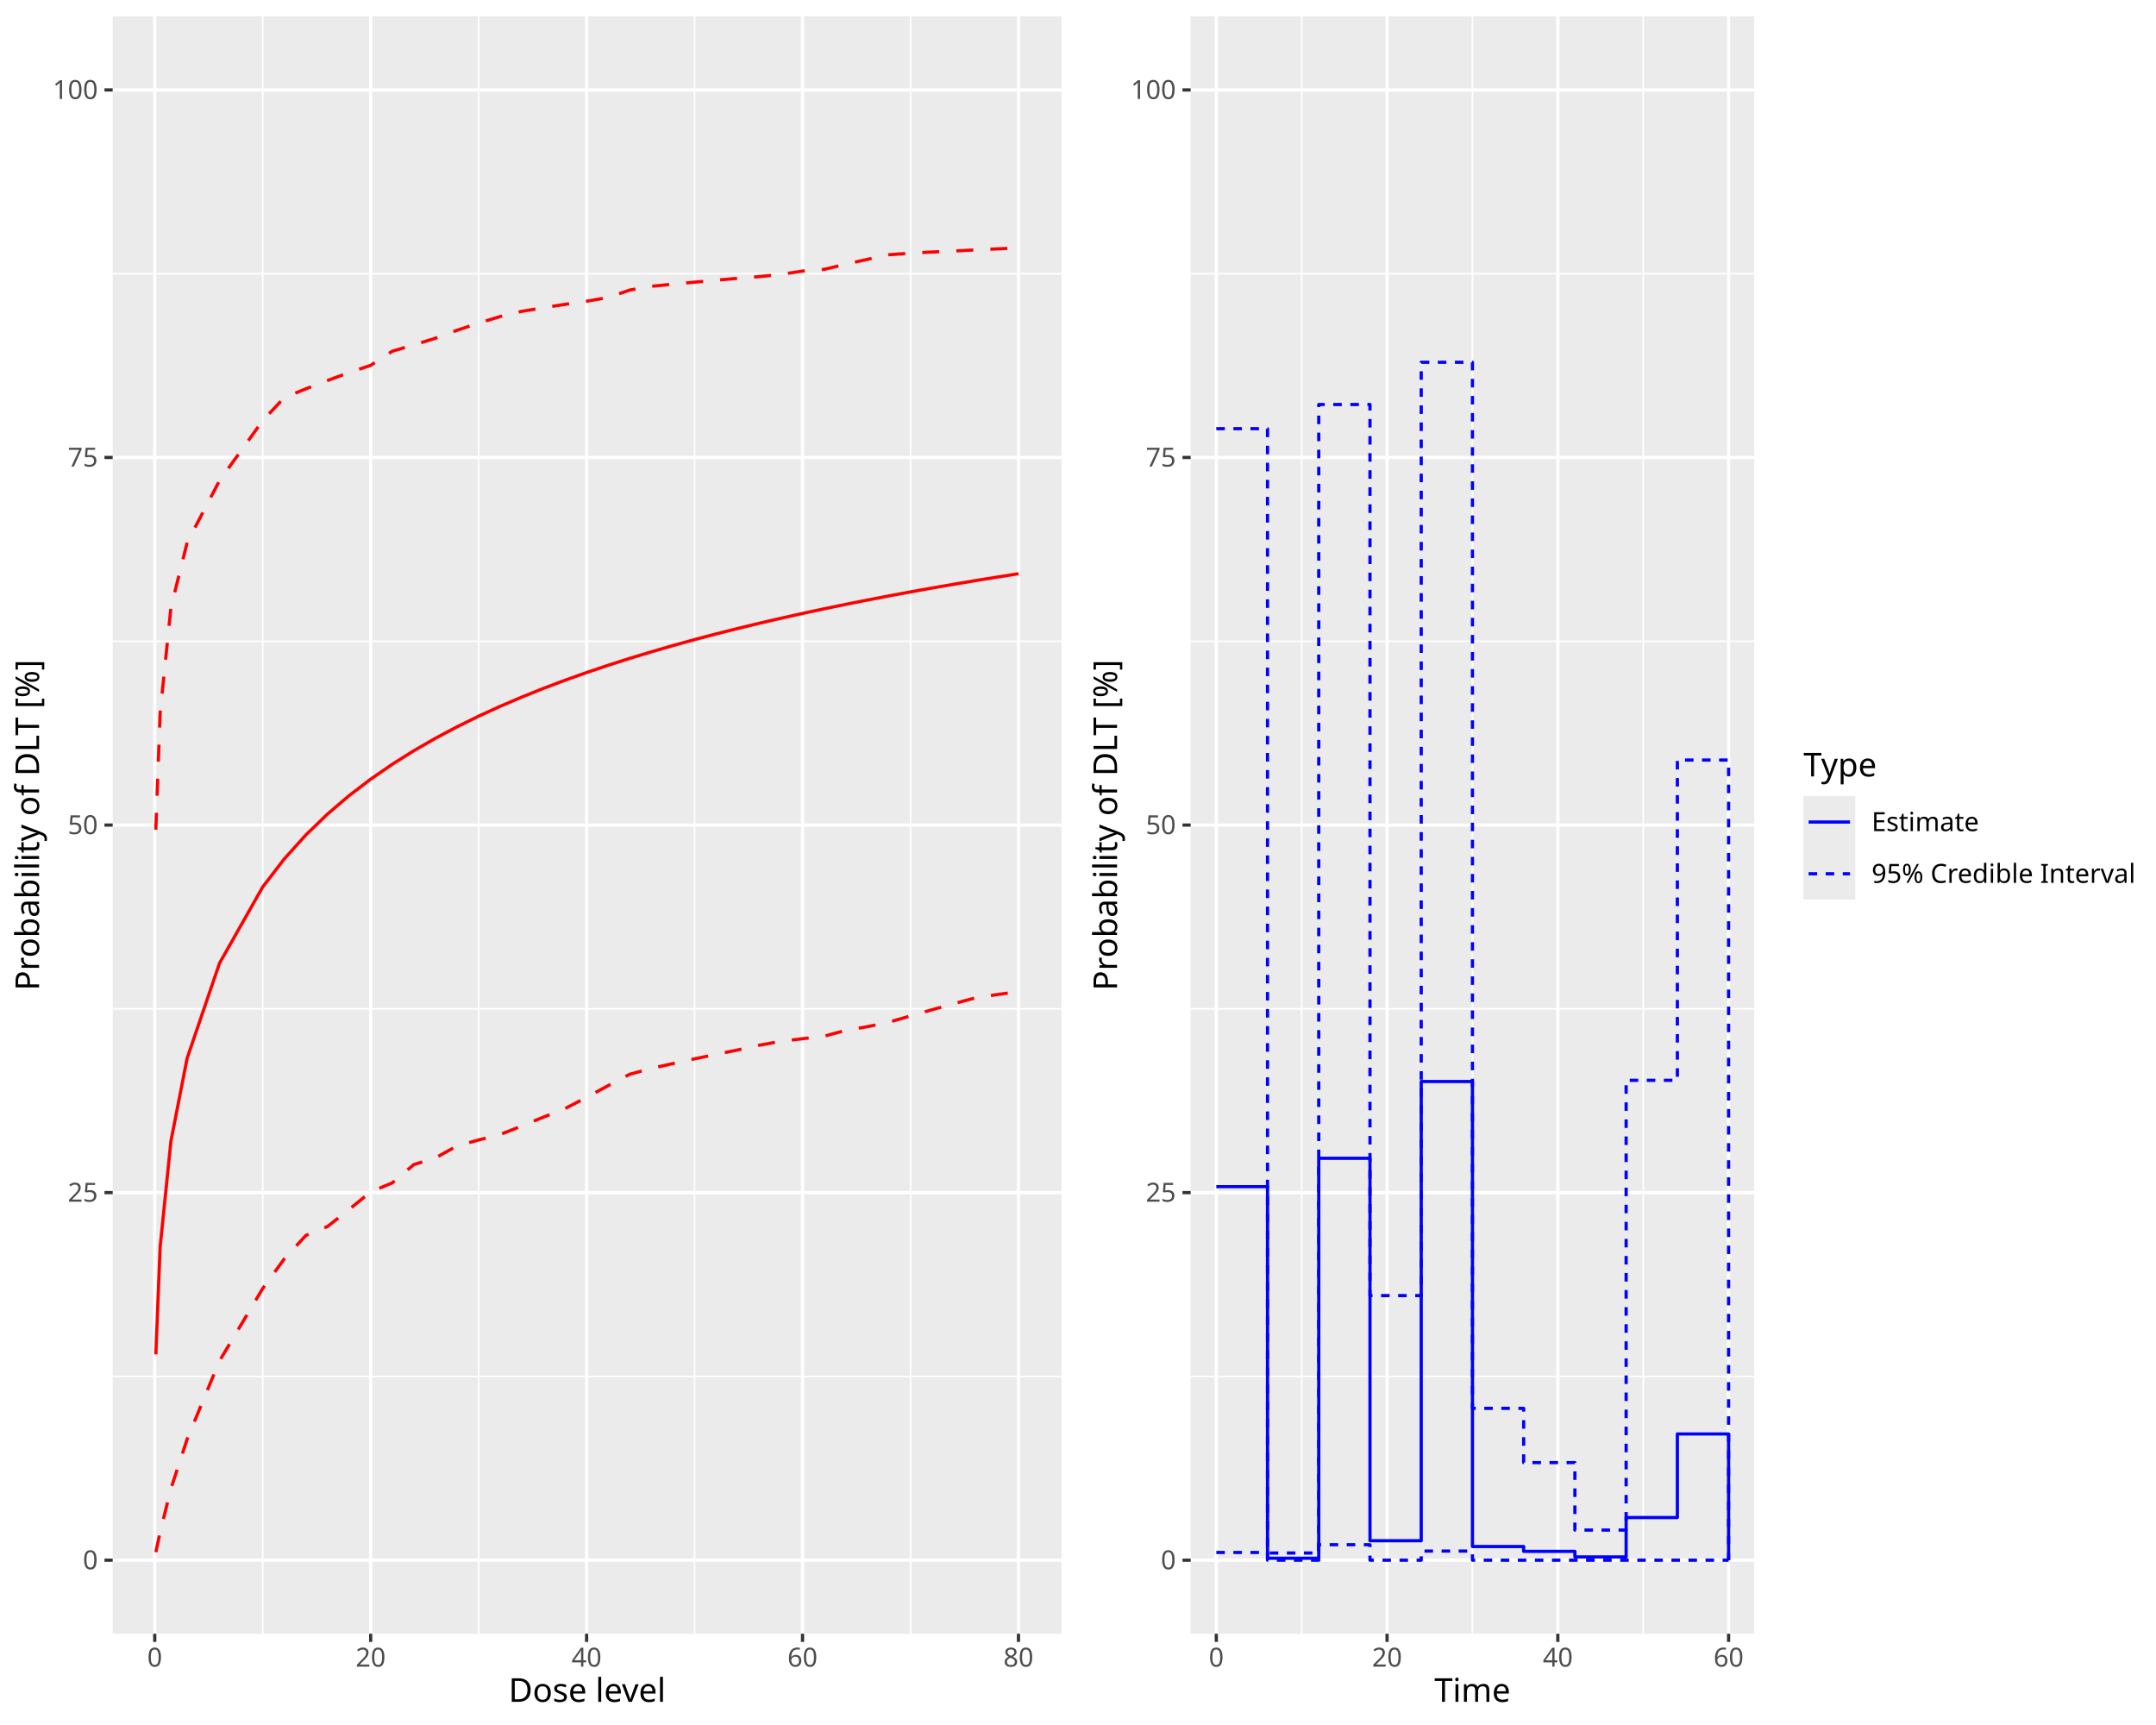
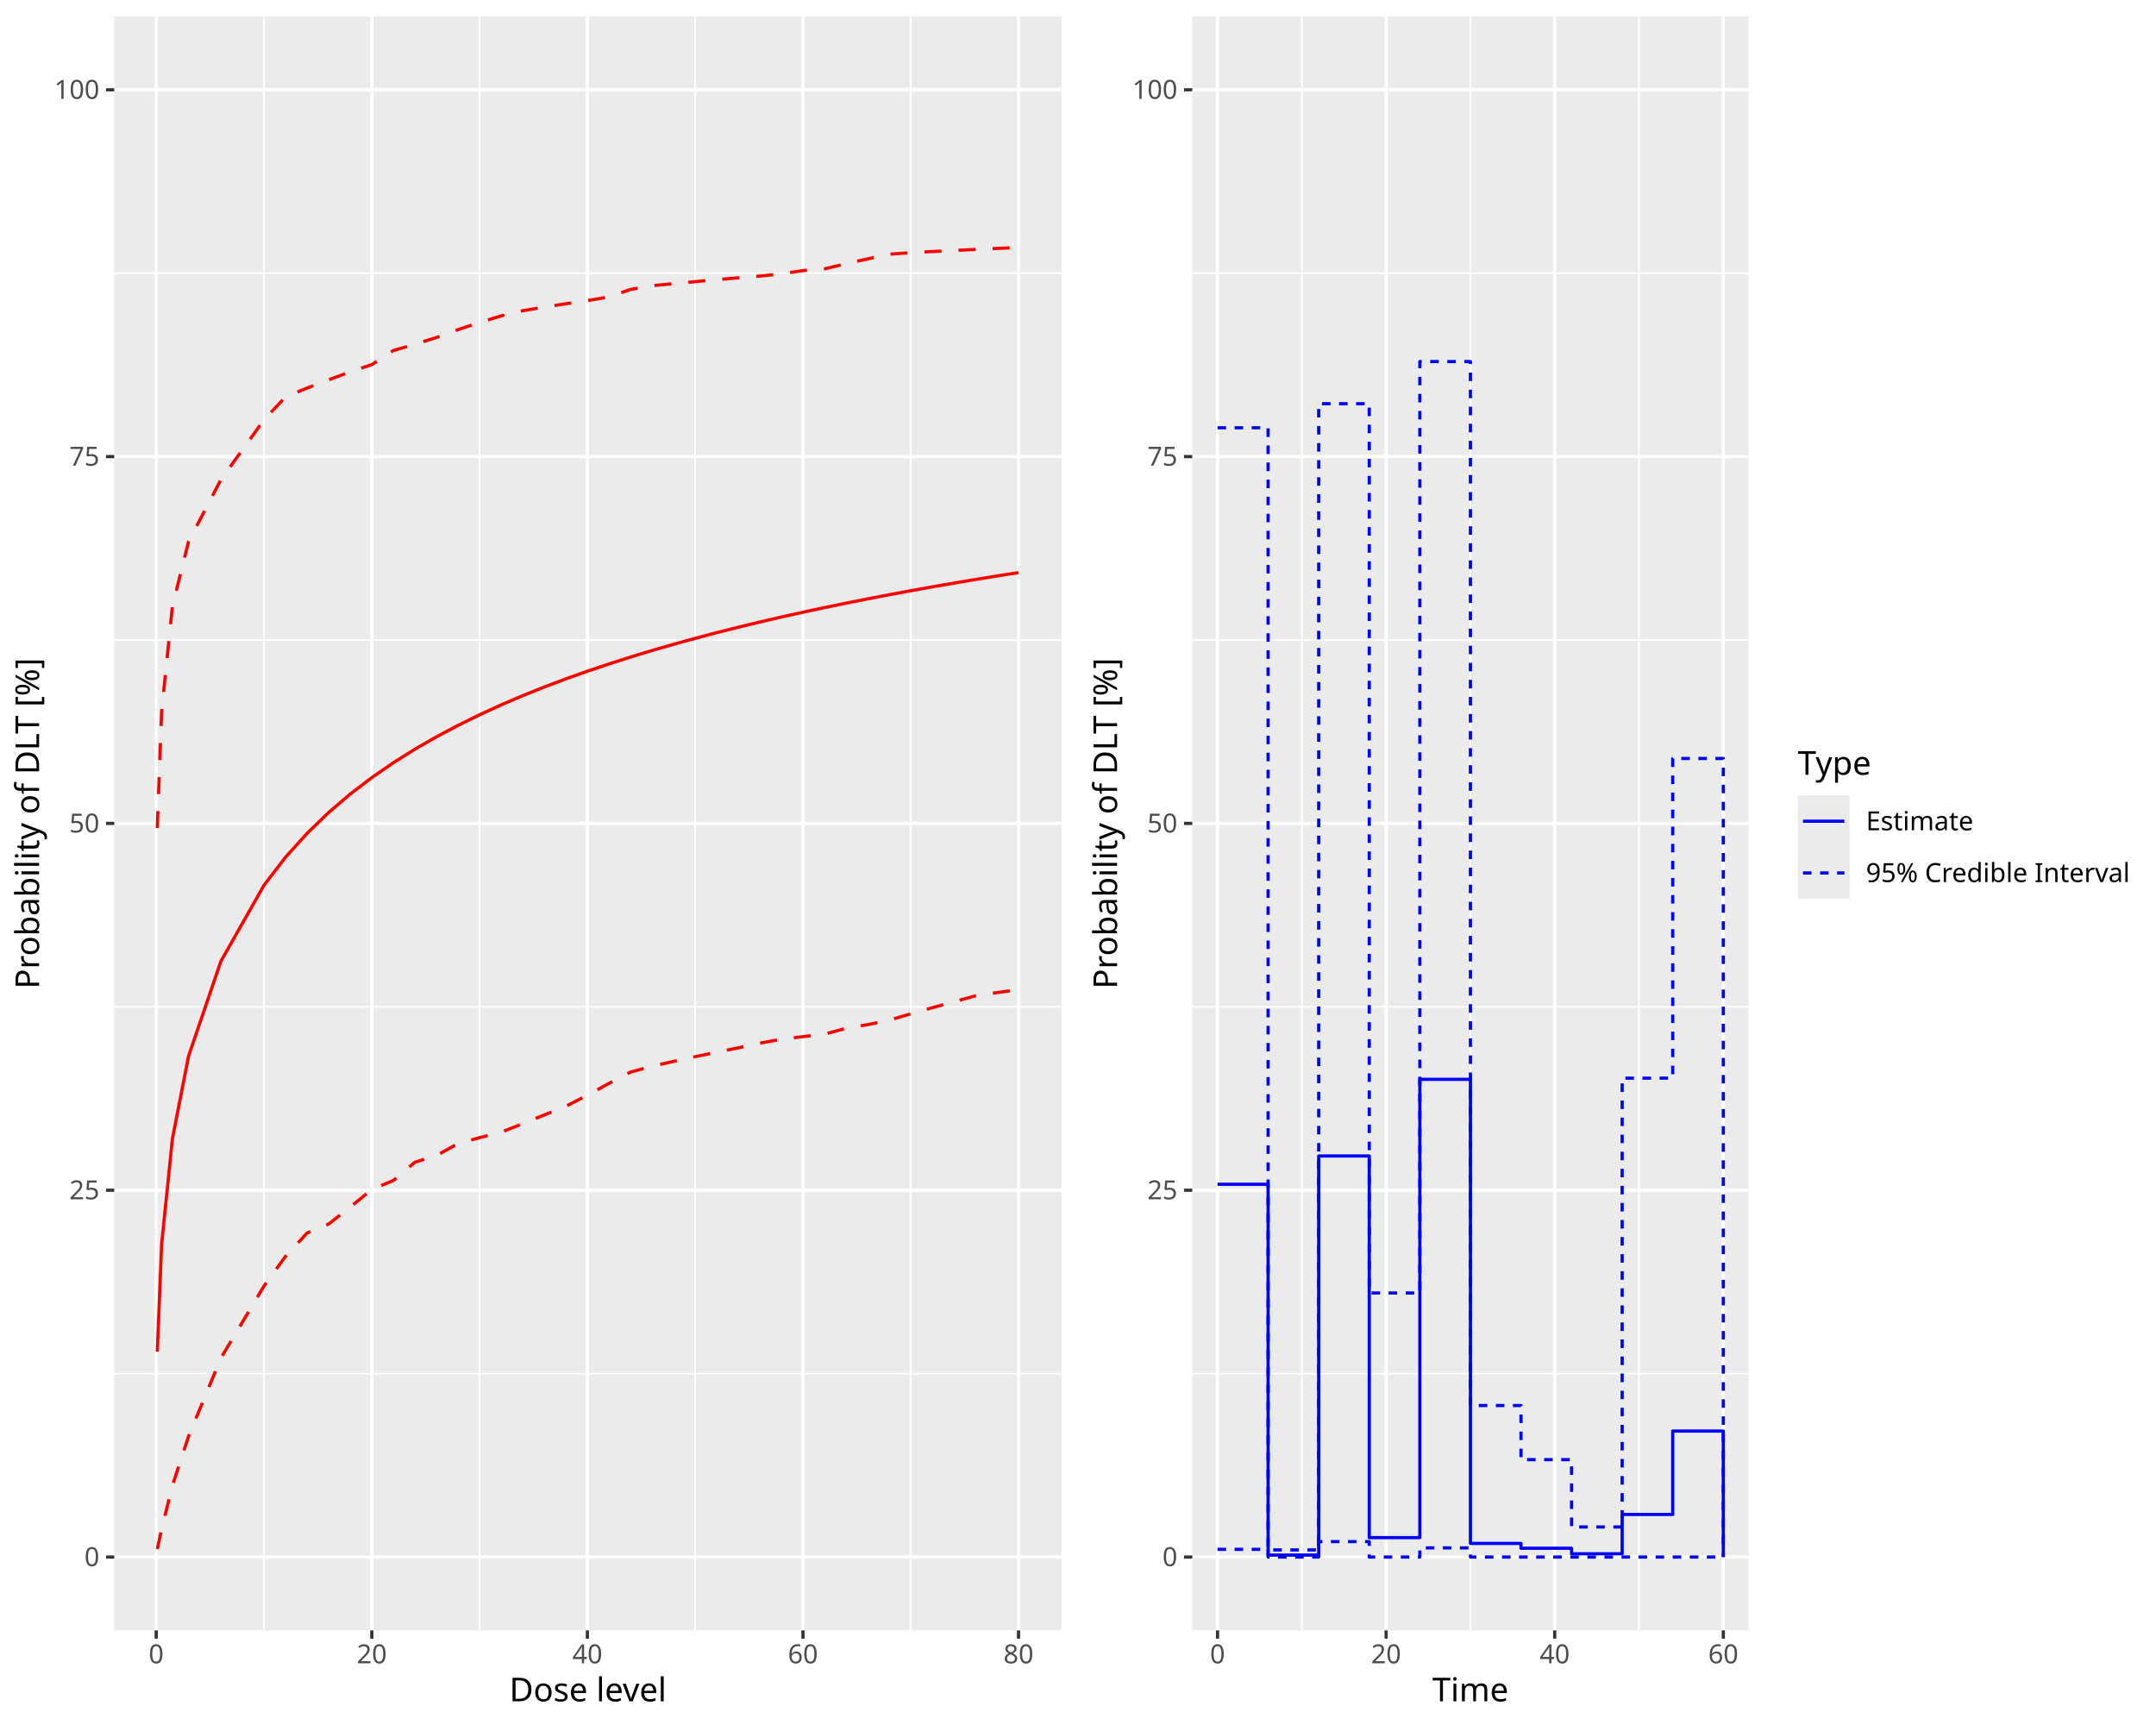
<svg xmlns="http://www.w3.org/2000/svg" class="svglite" data-engine-version="2.0" width="720.00pt" height="576.00pt" viewBox="0 0 720.00 576.00">
  <defs>
    <style type="text/css">
    .svglite line, .svglite polyline, .svglite polygon, .svglite path, .svglite rect, .svglite circle {
      fill: none;
      stroke: #000000;
      stroke-linecap: round;
      stroke-linejoin: round;
      stroke-miterlimit: 10.00;
    }
  </style>
  </defs>
  <rect width="100%" height="100%" style="stroke: none; fill: #FFFFFF;" />
  <defs>
    <clipPath id="cpMC4wMHw3MjAuMDB8MC4wMHw1NzYuMDA=">
      <rect x="0.00" y="0.00" width="720.00" height="576.00" />
    </clipPath>
  </defs>
  <g clip-path="url(#cpMC4wMHw3MjAuMDB8MC4wMHw1NzYuMDA=)">
</g>
  <defs>
    <clipPath id="cpMC4wMHwzNjAuMDB8MC4wMHw1NzYuMDA=">
-       <rect x="0" y="0.00" width="360.00" height="576.00" />
+       <rect x="0.00" y="0.00" width="360.00" height="576.00" />
    </clipPath>
  </defs>
  <g clip-path="url(#cpMC4wMHwzNjAuMDB8MC4wMHw1NzYuMDA=)">
-     <rect x="0" y="0.00" width="360.00" height="576.00" style="stroke-width: 1.07; stroke: #FFFFFF; fill: #FFFFFF;" />
+     <rect x="0.00" y="0.00" width="360.00" height="576.00" style="stroke-width: 1.07; stroke: #FFFFFF; fill: #FFFFFF;" />
  </g>
  <g clip-path="url(#cpMC4wMHw3MjAuMDB8MC4wMHw1NzYuMDA=)">
</g>
  <defs>
-     <clipPath id="cpMzcuNjN8MzU0LjUyfDUuNDh8NTQ1LjUy">
-       <rect x="37.63" y="5.48" width="316.89" height="540.04" />
+     <clipPath id="cpMzguMTV8MzU0LjUyfDUuNDh8NTQ0LjQy">
+       <rect x="38.15" y="5.48" width="316.37" height="538.94" />
    </clipPath>
  </defs>
-   <g clip-path="url(#cpMzcuNjN8MzU0LjUyfDUuNDh8NTQ1LjUy)">
-     <rect x="37.63" y="5.48" width="316.89" height="540.04" style="stroke-width: 1.07; stroke: none; fill: #EBEBEB;" />
-     <polyline points="37.63,459.60 354.52,459.60 " style="stroke-width: 0.53; stroke: #FFFFFF; stroke-linecap: butt;" />
-     <polyline points="37.63,336.87 354.52,336.87 " style="stroke-width: 0.53; stroke: #FFFFFF; stroke-linecap: butt;" />
-     <polyline points="37.63,214.13 354.52,214.13 " style="stroke-width: 0.53; stroke: #FFFFFF; stroke-linecap: butt;" />
-     <polyline points="37.63,91.39 354.52,91.39 " style="stroke-width: 0.53; stroke: #FFFFFF; stroke-linecap: butt;" />
-     <polyline points="87.73,545.52 87.73,5.48 " style="stroke-width: 0.53; stroke: #FFFFFF; stroke-linecap: butt;" />
-     <polyline points="159.84,545.52 159.84,5.48 " style="stroke-width: 0.53; stroke: #FFFFFF; stroke-linecap: butt;" />
-     <polyline points="231.95,545.52 231.95,5.48 " style="stroke-width: 0.53; stroke: #FFFFFF; stroke-linecap: butt;" />
-     <polyline points="304.06,545.52 304.06,5.48 " style="stroke-width: 0.53; stroke: #FFFFFF; stroke-linecap: butt;" />
-     <polyline points="37.63,520.97 354.52,520.97 " style="stroke-width: 1.07; stroke: #FFFFFF; stroke-linecap: butt;" />
-     <polyline points="37.63,398.23 354.52,398.23 " style="stroke-width: 1.07; stroke: #FFFFFF; stroke-linecap: butt;" />
-     <polyline points="37.63,275.50 354.52,275.50 " style="stroke-width: 1.07; stroke: #FFFFFF; stroke-linecap: butt;" />
-     <polyline points="37.63,152.76 354.52,152.76 " style="stroke-width: 1.07; stroke: #FFFFFF; stroke-linecap: butt;" />
-     <polyline points="37.63,30.03 354.52,30.03 " style="stroke-width: 1.07; stroke: #FFFFFF; stroke-linecap: butt;" />
-     <polyline points="51.68,545.52 51.68,5.48 " style="stroke-width: 1.07; stroke: #FFFFFF; stroke-linecap: butt;" />
-     <polyline points="123.79,545.52 123.79,5.48 " style="stroke-width: 1.07; stroke: #FFFFFF; stroke-linecap: butt;" />
-     <polyline points="195.90,545.52 195.90,5.48 " style="stroke-width: 1.07; stroke: #FFFFFF; stroke-linecap: butt;" />
-     <polyline points="268.01,545.52 268.01,5.48 " style="stroke-width: 1.07; stroke: #FFFFFF; stroke-linecap: butt;" />
-     <polyline points="340.12,545.52 340.12,5.48 " style="stroke-width: 1.07; stroke: #FFFFFF; stroke-linecap: butt;" />
-     <polyline points="52.04,518.29 53.48,511.64 57.08,497.09 62.49,480.57 73.31,454.40 87.73,430.26 94.94,420.34 102.15,412.53 109.36,409.55 116.58,403.85 123.79,397.97 131.00,394.98 138.21,388.86 145.42,386.62 152.63,382.64 159.84,380.65 167.05,378.81 174.26,375.98 181.47,373.03 188.69,370.17 195.90,366.43 203.11,362.50 210.32,358.70 217.53,356.75 224.74,355.13 231.95,353.56 239.16,352.05 246.37,350.59 253.58,349.01 260.80,347.71 268.01,346.84 275.22,346.01 282.43,344.04 289.64,342.83 296.85,341.32 304.06,339.22 311.27,337.16 318.48,335.16 325.69,333.20 332.91,332.11 340.12,331.11 " style="stroke-width: 1.07; stroke: #FF0000; stroke-dasharray: 5.69,5.69; stroke-linecap: butt;" />
-     <polyline points="52.04,452.25 53.48,416.38 57.08,381.05 62.49,353.36 73.31,321.63 87.73,296.17 94.94,286.80 102.15,278.79 109.36,271.83 116.58,265.67 123.79,260.17 131.00,255.20 138.21,250.67 145.42,246.52 152.63,242.69 159.84,239.14 167.05,235.84 174.26,232.76 181.47,229.86 188.69,227.14 195.90,224.57 203.11,222.14 210.32,219.83 217.53,217.65 224.74,215.56 231.95,213.57 239.16,211.67 246.37,209.86 253.58,208.11 260.80,206.44 268.01,204.83 275.22,203.29 282.43,201.80 289.64,200.37 296.85,198.98 304.06,197.64 311.27,196.35 318.48,195.10 325.69,193.88 332.91,192.71 340.12,191.57 " style="stroke-width: 1.07; stroke: #FF0000; stroke-linecap: butt;" />
-     <polyline points="52.04,277.07 53.48,238.04 57.08,202.90 62.49,181.18 73.31,160.48 87.73,140.45 94.94,132.76 102.15,129.83 109.36,127.06 116.58,124.39 123.79,121.99 131.00,117.27 138.21,115.16 145.42,112.93 152.63,110.28 159.84,107.88 167.05,105.69 174.26,103.95 181.47,102.75 188.69,101.63 195.90,100.58 203.11,99.32 210.32,96.85 217.53,95.60 224.74,94.89 231.95,94.22 239.16,93.56 246.37,92.94 253.58,92.36 260.80,91.62 268.01,90.51 275.22,89.94 282.43,88.22 289.64,86.60 296.85,85.06 304.06,84.53 311.27,84.15 318.48,83.80 325.69,83.45 332.91,83.11 340.12,82.78 " style="stroke-width: 1.07; stroke: #FF0000; stroke-dasharray: 5.69,5.69; stroke-linecap: butt;" />
+   <g clip-path="url(#cpMzguMTV8MzU0LjUyfDUuNDh8NTQ0LjQy)">
+     <rect x="38.15" y="5.48" width="316.37" height="538.94" style="stroke-width: 1.07; stroke: none; fill: #EBEBEB;" />
+     <polyline points="38.15,458.68 354.52,458.68 " style="stroke-width: 0.53; stroke: #FFFFFF; stroke-linecap: butt;" />
+     <polyline points="38.15,336.19 354.52,336.19 " style="stroke-width: 0.53; stroke: #FFFFFF; stroke-linecap: butt;" />
+     <polyline points="38.15,213.71 354.52,213.71 " style="stroke-width: 0.53; stroke: #FFFFFF; stroke-linecap: butt;" />
+     <polyline points="38.15,91.22 354.52,91.22 " style="stroke-width: 0.53; stroke: #FFFFFF; stroke-linecap: butt;" />
+     <polyline points="88.17,544.42 88.17,5.48 " style="stroke-width: 0.53; stroke: #FFFFFF; stroke-linecap: butt;" />
+     <polyline points="160.16,544.42 160.16,5.48 " style="stroke-width: 0.53; stroke: #FFFFFF; stroke-linecap: butt;" />
+     <polyline points="232.15,544.42 232.15,5.48 " style="stroke-width: 0.53; stroke: #FFFFFF; stroke-linecap: butt;" />
+     <polyline points="304.14,544.42 304.14,5.48 " style="stroke-width: 0.53; stroke: #FFFFFF; stroke-linecap: butt;" />
+     <polyline points="38.15,519.92 354.52,519.92 " style="stroke-width: 1.07; stroke: #FFFFFF; stroke-linecap: butt;" />
+     <polyline points="38.15,397.43 354.52,397.43 " style="stroke-width: 1.07; stroke: #FFFFFF; stroke-linecap: butt;" />
+     <polyline points="38.15,274.95 354.52,274.95 " style="stroke-width: 1.07; stroke: #FFFFFF; stroke-linecap: butt;" />
+     <polyline points="38.15,152.46 354.52,152.46 " style="stroke-width: 1.07; stroke: #FFFFFF; stroke-linecap: butt;" />
+     <polyline points="38.15,29.98 354.52,29.98 " style="stroke-width: 1.07; stroke: #FFFFFF; stroke-linecap: butt;" />
+     <polyline points="52.17,544.42 52.17,5.48 " style="stroke-width: 1.07; stroke: #FFFFFF; stroke-linecap: butt;" />
+     <polyline points="124.17,544.42 124.17,5.48 " style="stroke-width: 1.07; stroke: #FFFFFF; stroke-linecap: butt;" />
+     <polyline points="196.16,544.42 196.16,5.48 " style="stroke-width: 1.07; stroke: #FFFFFF; stroke-linecap: butt;" />
+     <polyline points="268.15,544.42 268.15,5.48 " style="stroke-width: 1.07; stroke: #FFFFFF; stroke-linecap: butt;" />
+     <polyline points="340.14,544.42 340.14,5.48 " style="stroke-width: 1.07; stroke: #FFFFFF; stroke-linecap: butt;" />
+     <polyline points="52.53,517.25 53.97,510.61 57.57,496.09 62.97,479.60 73.77,453.48 88.17,429.40 95.37,419.49 102.57,411.70 109.77,408.72 116.97,403.04 124.17,397.17 131.36,394.19 138.56,388.08 145.76,385.85 152.96,381.87 160.16,379.88 167.36,378.05 174.56,375.22 181.76,372.29 188.96,369.42 196.16,365.70 203.36,361.77 210.56,357.98 217.75,356.03 224.95,354.41 232.15,352.85 239.35,351.34 246.55,349.89 253.75,348.31 260.95,347.01 268.15,346.15 275.35,345.32 282.55,343.35 289.75,342.14 296.95,340.64 304.14,338.54 311.34,336.49 318.54,334.49 325.74,332.53 332.94,331.44 340.14,330.45 " style="stroke-width: 1.07; stroke: #FF0000; stroke-dasharray: 5.69,5.69; stroke-linecap: butt;" />
+     <polyline points="52.53,451.34 53.97,415.54 57.57,380.28 62.97,352.65 73.77,320.98 88.17,295.58 95.37,286.22 102.57,278.24 109.77,271.29 116.97,265.14 124.17,259.65 131.36,254.69 138.56,250.17 145.76,246.03 152.96,242.21 160.16,238.67 167.36,235.37 174.56,232.29 181.76,229.40 188.96,226.69 196.16,224.12 203.36,221.70 210.56,219.40 217.75,217.21 224.95,215.13 232.15,213.15 239.35,211.25 246.55,209.44 253.75,207.70 260.95,206.03 268.15,204.43 275.35,202.89 282.55,201.40 289.75,199.97 296.95,198.59 304.14,197.25 311.34,195.96 318.54,194.71 325.74,193.50 332.94,192.33 340.14,191.19 " style="stroke-width: 1.07; stroke: #FF0000; stroke-linecap: butt;" />
+     <polyline points="52.53,276.52 53.97,237.56 57.57,202.49 62.97,180.82 73.77,160.17 88.17,140.17 95.37,132.50 102.57,129.57 109.77,126.82 116.97,124.15 124.17,121.75 131.36,117.04 138.56,114.94 145.76,112.71 152.96,110.07 160.16,107.67 167.36,105.48 174.56,103.75 181.76,102.55 188.96,101.43 196.16,100.39 203.36,99.13 210.56,96.66 217.75,95.41 224.95,94.71 232.15,94.04 239.35,93.38 246.55,92.77 253.75,92.19 260.95,91.45 268.15,90.34 275.35,89.77 282.55,88.05 289.75,86.44 296.95,84.89 304.14,84.37 311.34,83.99 318.54,83.64 325.74,83.29 332.94,82.95 340.14,82.63 " style="stroke-width: 1.07; stroke: #FF0000; stroke-dasharray: 5.69,5.69; stroke-linecap: butt;" />
  </g>
  <g clip-path="url(#cpMC4wMHw3MjAuMDB8MC4wMHw1NzYuMDA=)">
-     <text x="32.70" y="524.00" text-anchor="end" style="font-size: 8.80px; fill: #4D4D4D; font-family: sans;" textLength="4.89px" lengthAdjust="spacingAndGlyphs">0</text>
-     <text x="32.70" y="401.26" text-anchor="end" style="font-size: 8.80px; fill: #4D4D4D; font-family: sans;" textLength="9.79px" lengthAdjust="spacingAndGlyphs">25</text>
-     <text x="32.70" y="278.53" text-anchor="end" style="font-size: 8.80px; fill: #4D4D4D; font-family: sans;" textLength="9.79px" lengthAdjust="spacingAndGlyphs">50</text>
-     <text x="32.70" y="155.79" text-anchor="end" style="font-size: 8.80px; fill: #4D4D4D; font-family: sans;" textLength="9.79px" lengthAdjust="spacingAndGlyphs">75</text>
-     <text x="32.70" y="33.05" text-anchor="end" style="font-size: 8.80px; fill: #4D4D4D; font-family: sans;" textLength="14.68px" lengthAdjust="spacingAndGlyphs">100</text>
-     <polyline points="34.89,520.97 37.63,520.97 " style="stroke-width: 1.07; stroke: #333333; stroke-linecap: butt;" />
-     <polyline points="34.89,398.23 37.63,398.23 " style="stroke-width: 1.07; stroke: #333333; stroke-linecap: butt;" />
-     <polyline points="34.89,275.50 37.63,275.50 " style="stroke-width: 1.07; stroke: #333333; stroke-linecap: butt;" />
-     <polyline points="34.89,152.76 37.63,152.76 " style="stroke-width: 1.07; stroke: #333333; stroke-linecap: butt;" />
-     <polyline points="34.89,30.03 37.63,30.03 " style="stroke-width: 1.07; stroke: #333333; stroke-linecap: butt;" />
-     <polyline points="51.68,548.26 51.68,545.52 " style="stroke-width: 1.07; stroke: #333333; stroke-linecap: butt;" />
-     <polyline points="123.79,548.26 123.79,545.52 " style="stroke-width: 1.07; stroke: #333333; stroke-linecap: butt;" />
-     <polyline points="195.90,548.26 195.90,545.52 " style="stroke-width: 1.07; stroke: #333333; stroke-linecap: butt;" />
-     <polyline points="268.01,548.26 268.01,545.52 " style="stroke-width: 1.07; stroke: #333333; stroke-linecap: butt;" />
-     <polyline points="340.12,548.26 340.12,545.52 " style="stroke-width: 1.07; stroke: #333333; stroke-linecap: butt;" />
-     <text x="51.68" y="556.51" text-anchor="middle" style="font-size: 8.80px; fill: #4D4D4D; font-family: sans;" textLength="4.89px" lengthAdjust="spacingAndGlyphs">0</text>
-     <text x="123.79" y="556.51" text-anchor="middle" style="font-size: 8.80px; fill: #4D4D4D; font-family: sans;" textLength="9.79px" lengthAdjust="spacingAndGlyphs">20</text>
-     <text x="195.90" y="556.51" text-anchor="middle" style="font-size: 8.80px; fill: #4D4D4D; font-family: sans;" textLength="9.79px" lengthAdjust="spacingAndGlyphs">40</text>
-     <text x="268.01" y="556.51" text-anchor="middle" style="font-size: 8.80px; fill: #4D4D4D; font-family: sans;" textLength="9.79px" lengthAdjust="spacingAndGlyphs">60</text>
-     <text x="340.12" y="556.51" text-anchor="middle" style="font-size: 8.80px; fill: #4D4D4D; font-family: sans;" textLength="9.79px" lengthAdjust="spacingAndGlyphs">80</text>
-     <text x="196.08" y="568.27" text-anchor="middle" style="font-size: 11.00px; font-family: sans;" textLength="51.37px" lengthAdjust="spacingAndGlyphs">Dose level</text>
-     <text transform="translate(13.05,275.50) rotate(-90)" text-anchor="middle" style="font-size: 11.00px; font-family: sans;" textLength="106.38px" lengthAdjust="spacingAndGlyphs">Probability of DLT [%]</text>
+     <text x="33.22" y="522.95" text-anchor="end" style="font-size: 8.80px; fill: #4D4D4D; font-family: sans;" textLength="4.89px" lengthAdjust="spacingAndGlyphs">0</text>
+     <text x="33.22" y="400.46" text-anchor="end" style="font-size: 8.80px; fill: #4D4D4D; font-family: sans;" textLength="9.79px" lengthAdjust="spacingAndGlyphs">25</text>
+     <text x="33.22" y="277.98" text-anchor="end" style="font-size: 8.80px; fill: #4D4D4D; font-family: sans;" textLength="9.79px" lengthAdjust="spacingAndGlyphs">50</text>
+     <text x="33.22" y="155.49" text-anchor="end" style="font-size: 8.80px; fill: #4D4D4D; font-family: sans;" textLength="9.79px" lengthAdjust="spacingAndGlyphs">75</text>
+     <text x="33.22" y="33.00" text-anchor="end" style="font-size: 8.80px; fill: #4D4D4D; font-family: sans;" textLength="14.68px" lengthAdjust="spacingAndGlyphs">100</text>
+     <polyline points="35.41,519.92 38.15,519.92 " style="stroke-width: 1.07; stroke: #333333; stroke-linecap: butt;" />
+     <polyline points="35.41,397.43 38.15,397.43 " style="stroke-width: 1.07; stroke: #333333; stroke-linecap: butt;" />
+     <polyline points="35.41,274.95 38.15,274.95 " style="stroke-width: 1.07; stroke: #333333; stroke-linecap: butt;" />
+     <polyline points="35.41,152.46 38.15,152.46 " style="stroke-width: 1.07; stroke: #333333; stroke-linecap: butt;" />
+     <polyline points="35.41,29.98 38.15,29.98 " style="stroke-width: 1.07; stroke: #333333; stroke-linecap: butt;" />
+     <polyline points="52.17,547.16 52.17,544.42 " style="stroke-width: 1.07; stroke: #333333; stroke-linecap: butt;" />
+     <polyline points="124.17,547.16 124.17,544.42 " style="stroke-width: 1.07; stroke: #333333; stroke-linecap: butt;" />
+     <polyline points="196.16,547.16 196.16,544.42 " style="stroke-width: 1.07; stroke: #333333; stroke-linecap: butt;" />
+     <polyline points="268.15,547.16 268.15,544.42 " style="stroke-width: 1.07; stroke: #333333; stroke-linecap: butt;" />
+     <polyline points="340.14,547.16 340.14,544.42 " style="stroke-width: 1.07; stroke: #333333; stroke-linecap: butt;" />
+     <text x="52.17" y="555.40" text-anchor="middle" style="font-size: 8.80px; fill: #4D4D4D; font-family: sans;" textLength="4.89px" lengthAdjust="spacingAndGlyphs">0</text>
+     <text x="124.17" y="555.40" text-anchor="middle" style="font-size: 8.80px; fill: #4D4D4D; font-family: sans;" textLength="9.79px" lengthAdjust="spacingAndGlyphs">20</text>
+     <text x="196.16" y="555.40" text-anchor="middle" style="font-size: 8.80px; fill: #4D4D4D; font-family: sans;" textLength="9.79px" lengthAdjust="spacingAndGlyphs">40</text>
+     <text x="268.15" y="555.40" text-anchor="middle" style="font-size: 8.80px; fill: #4D4D4D; font-family: sans;" textLength="9.79px" lengthAdjust="spacingAndGlyphs">60</text>
+     <text x="340.14" y="555.40" text-anchor="middle" style="font-size: 8.80px; fill: #4D4D4D; font-family: sans;" textLength="9.79px" lengthAdjust="spacingAndGlyphs">80</text>
+     <text x="196.34" y="568.10" text-anchor="middle" style="font-size: 11.00px; font-family: sans;" textLength="51.37px" lengthAdjust="spacingAndGlyphs">Dose level</text>
+     <text transform="translate(13.05,274.95) rotate(-90)" text-anchor="middle" style="font-size: 11.00px; font-family: sans;" textLength="106.38px" lengthAdjust="spacingAndGlyphs">Probability of DLT [%]</text>
  </g>
  <defs>
    <clipPath id="cpMzYwLjAwfDcyMC4wMHwwLjAwfDU3Ni4wMA==">
      <rect x="360.00" y="0.00" width="360.00" height="576.00" />
    </clipPath>
  </defs>
  <g clip-path="url(#cpMzYwLjAwfDcyMC4wMHwwLjAwfDU3Ni4wMA==)">
    <rect x="360.00" y="0.00" width="360.00" height="576.00" style="stroke-width: 1.07; stroke: #FFFFFF; fill: #FFFFFF;" />
  </g>
  <g clip-path="url(#cpMC4wMHw3MjAuMDB8MC4wMHw1NzYuMDA=)">
</g>
  <defs>
-     <clipPath id="cpMzk3LjYzfDU4NS44Mnw1LjQ4fDU0NS41Mg==">
-       <rect x="397.63" y="5.48" width="188.19" height="540.04" />
+     <clipPath id="cpMzk4LjE1fDU4My45NXw1LjQ4fDU0NC40Mg==">
+       <rect x="398.15" y="5.48" width="185.79" height="538.94" />
    </clipPath>
  </defs>
-   <g clip-path="url(#cpMzk3LjYzfDU4NS44Mnw1LjQ4fDU0NS41Mg==)">
-     <rect x="397.63" y="5.48" width="188.19" height="540.04" style="stroke-width: 1.07; stroke: none; fill: #EBEBEB;" />
-     <polyline points="397.63,459.60 585.82,459.60 " style="stroke-width: 0.53; stroke: #FFFFFF; stroke-linecap: butt;" />
-     <polyline points="397.63,336.87 585.82,336.87 " style="stroke-width: 0.53; stroke: #FFFFFF; stroke-linecap: butt;" />
-     <polyline points="397.63,214.13 585.82,214.13 " style="stroke-width: 0.53; stroke: #FFFFFF; stroke-linecap: butt;" />
-     <polyline points="397.63,91.39 585.82,91.39 " style="stroke-width: 0.53; stroke: #FFFFFF; stroke-linecap: butt;" />
-     <polyline points="434.70,545.52 434.70,5.48 " style="stroke-width: 0.53; stroke: #FFFFFF; stroke-linecap: butt;" />
-     <polyline points="491.73,545.52 491.73,5.48 " style="stroke-width: 0.53; stroke: #FFFFFF; stroke-linecap: butt;" />
-     <polyline points="548.75,545.52 548.75,5.48 " style="stroke-width: 0.53; stroke: #FFFFFF; stroke-linecap: butt;" />
-     <polyline points="397.63,520.97 585.82,520.97 " style="stroke-width: 1.07; stroke: #FFFFFF; stroke-linecap: butt;" />
-     <polyline points="397.63,398.23 585.82,398.23 " style="stroke-width: 1.07; stroke: #FFFFFF; stroke-linecap: butt;" />
-     <polyline points="397.63,275.50 585.82,275.50 " style="stroke-width: 1.07; stroke: #FFFFFF; stroke-linecap: butt;" />
-     <polyline points="397.63,152.76 585.82,152.76 " style="stroke-width: 1.07; stroke: #FFFFFF; stroke-linecap: butt;" />
-     <polyline points="397.63,30.03 585.82,30.03 " style="stroke-width: 1.07; stroke: #FFFFFF; stroke-linecap: butt;" />
-     <polyline points="406.19,545.52 406.19,5.48 " style="stroke-width: 1.07; stroke: #FFFFFF; stroke-linecap: butt;" />
-     <polyline points="463.21,545.52 463.21,5.48 " style="stroke-width: 1.07; stroke: #FFFFFF; stroke-linecap: butt;" />
-     <polyline points="520.24,545.52 520.24,5.48 " style="stroke-width: 1.07; stroke: #FFFFFF; stroke-linecap: butt;" />
-     <polyline points="577.27,545.52 577.27,5.48 " style="stroke-width: 1.07; stroke: #FFFFFF; stroke-linecap: butt;" />
-     <polyline points="406.19,518.39 423.29,518.39 423.29,520.97 440.40,520.97 440.40,515.80 457.51,515.80 457.51,520.97 474.62,520.97 474.62,517.92 491.73,517.92 491.73,520.97 508.83,520.97 508.83,520.97 525.94,520.97 525.94,520.97 543.05,520.97 543.05,520.97 560.16,520.97 560.16,520.97 577.27,520.97 577.27,520.97 " style="stroke-width: 1.07; stroke: #0000FF; stroke-dasharray: 2.85,2.85; stroke-linecap: butt;" />
-     <polyline points="406.19,396.24 423.29,396.24 423.29,520.32 440.40,520.32 440.40,386.77 457.51,386.77 457.51,514.46 474.62,514.46 474.62,361.13 491.73,361.13 491.73,516.40 508.83,516.40 508.83,518.02 525.94,518.02 525.94,519.88 543.05,519.88 543.05,506.72 560.16,506.72 560.16,478.82 577.27,478.82 577.27,520.97 " style="stroke-width: 1.07; stroke: #0000FF; stroke-linecap: butt;" />
-     <polyline points="406.19,143.13 423.29,143.13 423.29,518.57 440.40,518.57 440.40,135.07 457.51,135.07 457.51,432.61 474.62,432.61 474.62,120.97 491.73,120.97 491.73,470.27 508.83,470.27 508.83,488.38 525.94,488.38 525.94,510.91 543.05,510.91 543.05,360.73 560.16,360.73 560.16,253.78 577.27,253.78 577.27,520.97 " style="stroke-width: 1.07; stroke: #0000FF; stroke-dasharray: 2.85,2.85; stroke-linecap: butt;" />
+   <g clip-path="url(#cpMzk4LjE1fDU4My45NXw1LjQ4fDU0NC40Mg==)">
+     <rect x="398.15" y="5.48" width="185.79" height="538.94" style="stroke-width: 1.07; stroke: none; fill: #EBEBEB;" />
+     <polyline points="398.15,458.68 583.95,458.68 " style="stroke-width: 0.53; stroke: #FFFFFF; stroke-linecap: butt;" />
+     <polyline points="398.15,336.19 583.95,336.19 " style="stroke-width: 0.53; stroke: #FFFFFF; stroke-linecap: butt;" />
+     <polyline points="398.15,213.71 583.95,213.71 " style="stroke-width: 0.53; stroke: #FFFFFF; stroke-linecap: butt;" />
+     <polyline points="398.15,91.22 583.95,91.22 " style="stroke-width: 0.53; stroke: #FFFFFF; stroke-linecap: butt;" />
+     <polyline points="434.75,544.42 434.75,5.48 " style="stroke-width: 0.53; stroke: #FFFFFF; stroke-linecap: butt;" />
+     <polyline points="491.05,544.42 491.05,5.48 " style="stroke-width: 0.53; stroke: #FFFFFF; stroke-linecap: butt;" />
+     <polyline points="547.35,544.42 547.35,5.48 " style="stroke-width: 0.53; stroke: #FFFFFF; stroke-linecap: butt;" />
+     <polyline points="398.15,519.92 583.95,519.92 " style="stroke-width: 1.07; stroke: #FFFFFF; stroke-linecap: butt;" />
+     <polyline points="398.15,397.43 583.95,397.43 " style="stroke-width: 1.07; stroke: #FFFFFF; stroke-linecap: butt;" />
+     <polyline points="398.15,274.95 583.95,274.95 " style="stroke-width: 1.07; stroke: #FFFFFF; stroke-linecap: butt;" />
+     <polyline points="398.15,152.46 583.95,152.46 " style="stroke-width: 1.07; stroke: #FFFFFF; stroke-linecap: butt;" />
+     <polyline points="398.15,29.98 583.95,29.98 " style="stroke-width: 1.07; stroke: #FFFFFF; stroke-linecap: butt;" />
+     <polyline points="406.60,544.42 406.60,5.48 " style="stroke-width: 1.07; stroke: #FFFFFF; stroke-linecap: butt;" />
+     <polyline points="462.90,544.42 462.90,5.48 " style="stroke-width: 1.07; stroke: #FFFFFF; stroke-linecap: butt;" />
+     <polyline points="519.20,544.42 519.20,5.48 " style="stroke-width: 1.07; stroke: #FFFFFF; stroke-linecap: butt;" />
+     <polyline points="575.50,544.42 575.50,5.48 " style="stroke-width: 1.07; stroke: #FFFFFF; stroke-linecap: butt;" />
+     <polyline points="406.60,517.34 423.49,517.34 423.49,519.92 440.38,519.92 440.38,514.76 457.27,514.76 457.27,519.92 474.16,519.92 474.16,516.87 491.05,516.87 491.05,519.92 507.94,519.92 507.94,519.92 524.83,519.92 524.83,519.92 541.72,519.92 541.72,519.92 558.61,519.92 558.61,519.92 575.50,519.92 575.50,519.92 " style="stroke-width: 1.07; stroke: #0000FF; stroke-dasharray: 2.85,2.85; stroke-linecap: butt;" />
+     <polyline points="406.60,395.45 423.49,395.45 423.49,519.27 440.38,519.27 440.38,385.99 457.27,385.99 457.27,513.43 474.16,513.43 474.16,360.41 491.05,360.41 491.05,515.36 507.94,515.36 507.94,516.98 524.83,516.98 524.83,518.83 541.72,518.83 541.72,505.70 558.61,505.70 558.61,477.85 575.50,477.85 575.50,519.92 " style="stroke-width: 1.07; stroke: #0000FF; stroke-linecap: butt;" />
+     <polyline points="406.60,142.84 423.49,142.84 423.49,517.53 440.38,517.53 440.38,134.80 457.27,134.80 457.27,431.74 474.16,431.74 474.16,120.73 491.05,120.73 491.05,469.32 507.94,469.32 507.94,487.39 524.83,487.39 524.83,509.88 541.72,509.88 541.72,360.01 558.61,360.01 558.61,253.27 575.50,253.27 575.50,519.92 " style="stroke-width: 1.07; stroke: #0000FF; stroke-dasharray: 2.85,2.85; stroke-linecap: butt;" />
  </g>
  <g clip-path="url(#cpMC4wMHw3MjAuMDB8MC4wMHw1NzYuMDA=)">
-     <text x="392.70" y="524.00" text-anchor="end" style="font-size: 8.80px; fill: #4D4D4D; font-family: sans;" textLength="4.89px" lengthAdjust="spacingAndGlyphs">0</text>
-     <text x="392.70" y="401.26" text-anchor="end" style="font-size: 8.80px; fill: #4D4D4D; font-family: sans;" textLength="9.79px" lengthAdjust="spacingAndGlyphs">25</text>
-     <text x="392.70" y="278.53" text-anchor="end" style="font-size: 8.80px; fill: #4D4D4D; font-family: sans;" textLength="9.79px" lengthAdjust="spacingAndGlyphs">50</text>
-     <text x="392.70" y="155.79" text-anchor="end" style="font-size: 8.80px; fill: #4D4D4D; font-family: sans;" textLength="9.79px" lengthAdjust="spacingAndGlyphs">75</text>
-     <text x="392.70" y="33.05" text-anchor="end" style="font-size: 8.80px; fill: #4D4D4D; font-family: sans;" textLength="14.68px" lengthAdjust="spacingAndGlyphs">100</text>
-     <polyline points="394.89,520.97 397.63,520.97 " style="stroke-width: 1.07; stroke: #333333; stroke-linecap: butt;" />
-     <polyline points="394.89,398.23 397.63,398.23 " style="stroke-width: 1.07; stroke: #333333; stroke-linecap: butt;" />
-     <polyline points="394.89,275.50 397.63,275.50 " style="stroke-width: 1.07; stroke: #333333; stroke-linecap: butt;" />
-     <polyline points="394.89,152.76 397.63,152.76 " style="stroke-width: 1.07; stroke: #333333; stroke-linecap: butt;" />
-     <polyline points="394.89,30.03 397.63,30.03 " style="stroke-width: 1.07; stroke: #333333; stroke-linecap: butt;" />
-     <polyline points="406.19,548.26 406.19,545.52 " style="stroke-width: 1.07; stroke: #333333; stroke-linecap: butt;" />
-     <polyline points="463.21,548.26 463.21,545.52 " style="stroke-width: 1.07; stroke: #333333; stroke-linecap: butt;" />
-     <polyline points="520.24,548.26 520.24,545.52 " style="stroke-width: 1.07; stroke: #333333; stroke-linecap: butt;" />
-     <polyline points="577.27,548.26 577.27,545.52 " style="stroke-width: 1.07; stroke: #333333; stroke-linecap: butt;" />
-     <text x="406.19" y="556.51" text-anchor="middle" style="font-size: 8.80px; fill: #4D4D4D; font-family: sans;" textLength="4.89px" lengthAdjust="spacingAndGlyphs">0</text>
-     <text x="463.21" y="556.51" text-anchor="middle" style="font-size: 8.80px; fill: #4D4D4D; font-family: sans;" textLength="9.79px" lengthAdjust="spacingAndGlyphs">20</text>
-     <text x="520.24" y="556.51" text-anchor="middle" style="font-size: 8.80px; fill: #4D4D4D; font-family: sans;" textLength="9.79px" lengthAdjust="spacingAndGlyphs">40</text>
-     <text x="577.27" y="556.51" text-anchor="middle" style="font-size: 8.80px; fill: #4D4D4D; font-family: sans;" textLength="9.79px" lengthAdjust="spacingAndGlyphs">60</text>
-     <text x="491.73" y="568.27" text-anchor="middle" style="font-size: 11.00px; font-family: sans;" textLength="24.45px" lengthAdjust="spacingAndGlyphs">Time</text>
-     <text transform="translate(373.05,275.50) rotate(-90)" text-anchor="middle" style="font-size: 11.00px; font-family: sans;" textLength="106.38px" lengthAdjust="spacingAndGlyphs">Probability of DLT [%]</text>
-     <rect x="596.78" y="245.12" width="117.74" height="60.76" style="stroke-width: 1.07; stroke: none; fill: #FFFFFF;" />
-     <text x="602.26" y="259.26" style="font-size: 11.00px; font-family: sans;" textLength="24.46px" lengthAdjust="spacingAndGlyphs">Type</text>
-     <rect x="602.26" y="265.84" width="17.28" height="17.28" style="stroke-width: 1.07; stroke: none; fill: #EBEBEB;" />
-     <line x1="603.99" y1="274.48" x2="617.81" y2="274.48" style="stroke-width: 1.07; stroke: #0000FF; stroke-linecap: butt;" />
-     <rect x="602.26" y="283.12" width="17.28" height="17.28" style="stroke-width: 1.07; stroke: none; fill: #EBEBEB;" />
-     <line x1="603.99" y1="291.76" x2="617.81" y2="291.76" style="stroke-width: 1.07; stroke: #0000FF; stroke-dasharray: 2.85,2.85; stroke-linecap: butt;" />
-     <text x="625.02" y="277.51" style="font-size: 8.80px; font-family: sans;" textLength="34.24px" lengthAdjust="spacingAndGlyphs">Estimate</text>
-     <text x="625.02" y="294.79" style="font-size: 8.80px; font-family: sans;" textLength="84.14px" lengthAdjust="spacingAndGlyphs">95% Credible Interval</text>
+     <text x="393.22" y="522.95" text-anchor="end" style="font-size: 8.80px; fill: #4D4D4D; font-family: sans;" textLength="4.89px" lengthAdjust="spacingAndGlyphs">0</text>
+     <text x="393.22" y="400.46" text-anchor="end" style="font-size: 8.80px; fill: #4D4D4D; font-family: sans;" textLength="9.79px" lengthAdjust="spacingAndGlyphs">25</text>
+     <text x="393.22" y="277.98" text-anchor="end" style="font-size: 8.80px; fill: #4D4D4D; font-family: sans;" textLength="9.79px" lengthAdjust="spacingAndGlyphs">50</text>
+     <text x="393.22" y="155.49" text-anchor="end" style="font-size: 8.80px; fill: #4D4D4D; font-family: sans;" textLength="9.79px" lengthAdjust="spacingAndGlyphs">75</text>
+     <text x="393.22" y="33.00" text-anchor="end" style="font-size: 8.80px; fill: #4D4D4D; font-family: sans;" textLength="14.68px" lengthAdjust="spacingAndGlyphs">100</text>
+     <polyline points="395.41,519.92 398.15,519.92 " style="stroke-width: 1.07; stroke: #333333; stroke-linecap: butt;" />
+     <polyline points="395.41,397.43 398.15,397.43 " style="stroke-width: 1.07; stroke: #333333; stroke-linecap: butt;" />
+     <polyline points="395.41,274.95 398.15,274.95 " style="stroke-width: 1.07; stroke: #333333; stroke-linecap: butt;" />
+     <polyline points="395.41,152.46 398.15,152.46 " style="stroke-width: 1.07; stroke: #333333; stroke-linecap: butt;" />
+     <polyline points="395.41,29.98 398.15,29.98 " style="stroke-width: 1.07; stroke: #333333; stroke-linecap: butt;" />
+     <polyline points="406.60,547.16 406.60,544.42 " style="stroke-width: 1.07; stroke: #333333; stroke-linecap: butt;" />
+     <polyline points="462.90,547.16 462.90,544.42 " style="stroke-width: 1.07; stroke: #333333; stroke-linecap: butt;" />
+     <polyline points="519.20,547.16 519.20,544.42 " style="stroke-width: 1.07; stroke: #333333; stroke-linecap: butt;" />
+     <polyline points="575.50,547.16 575.50,544.42 " style="stroke-width: 1.07; stroke: #333333; stroke-linecap: butt;" />
+     <text x="406.60" y="555.40" text-anchor="middle" style="font-size: 8.80px; fill: #4D4D4D; font-family: sans;" textLength="4.89px" lengthAdjust="spacingAndGlyphs">0</text>
+     <text x="462.90" y="555.40" text-anchor="middle" style="font-size: 8.80px; fill: #4D4D4D; font-family: sans;" textLength="9.79px" lengthAdjust="spacingAndGlyphs">20</text>
+     <text x="519.20" y="555.40" text-anchor="middle" style="font-size: 8.80px; fill: #4D4D4D; font-family: sans;" textLength="9.79px" lengthAdjust="spacingAndGlyphs">40</text>
+     <text x="575.50" y="555.40" text-anchor="middle" style="font-size: 8.80px; fill: #4D4D4D; font-family: sans;" textLength="9.79px" lengthAdjust="spacingAndGlyphs">60</text>
+     <text x="491.05" y="568.10" text-anchor="middle" style="font-size: 11.00px; font-family: sans;" textLength="24.45px" lengthAdjust="spacingAndGlyphs">Time</text>
+     <text transform="translate(373.05,274.95) rotate(-90)" text-anchor="middle" style="font-size: 11.00px; font-family: sans;" textLength="106.38px" lengthAdjust="spacingAndGlyphs">Probability of DLT [%]</text>
+     <rect x="594.91" y="244.29" width="119.61" height="61.32" style="stroke-width: 1.07; stroke: none; fill: #FFFFFF;" />
+     <text x="600.39" y="258.71" style="font-size: 11.00px; font-family: sans;" textLength="24.46px" lengthAdjust="spacingAndGlyphs">Type</text>
+     <rect x="600.39" y="265.57" width="17.28" height="17.28" style="stroke-width: 1.07; stroke: none; fill: #EBEBEB;" />
+     <line x1="602.11" y1="274.21" x2="615.94" y2="274.21" style="stroke-width: 1.07; stroke: #0000FF; stroke-linecap: butt;" />
+     <rect x="600.39" y="282.85" width="17.28" height="17.28" style="stroke-width: 1.07; stroke: none; fill: #EBEBEB;" />
+     <line x1="602.11" y1="291.49" x2="615.94" y2="291.49" style="stroke-width: 1.07; stroke: #0000FF; stroke-dasharray: 2.85,2.85; stroke-linecap: butt;" />
+     <text x="623.15" y="277.24" style="font-size: 8.80px; font-family: sans;" textLength="34.24px" lengthAdjust="spacingAndGlyphs">Estimate</text>
+     <text x="623.15" y="294.52" style="font-size: 8.80px; font-family: sans;" textLength="84.14px" lengthAdjust="spacingAndGlyphs">95% Credible Interval</text>
  </g>
</svg>
